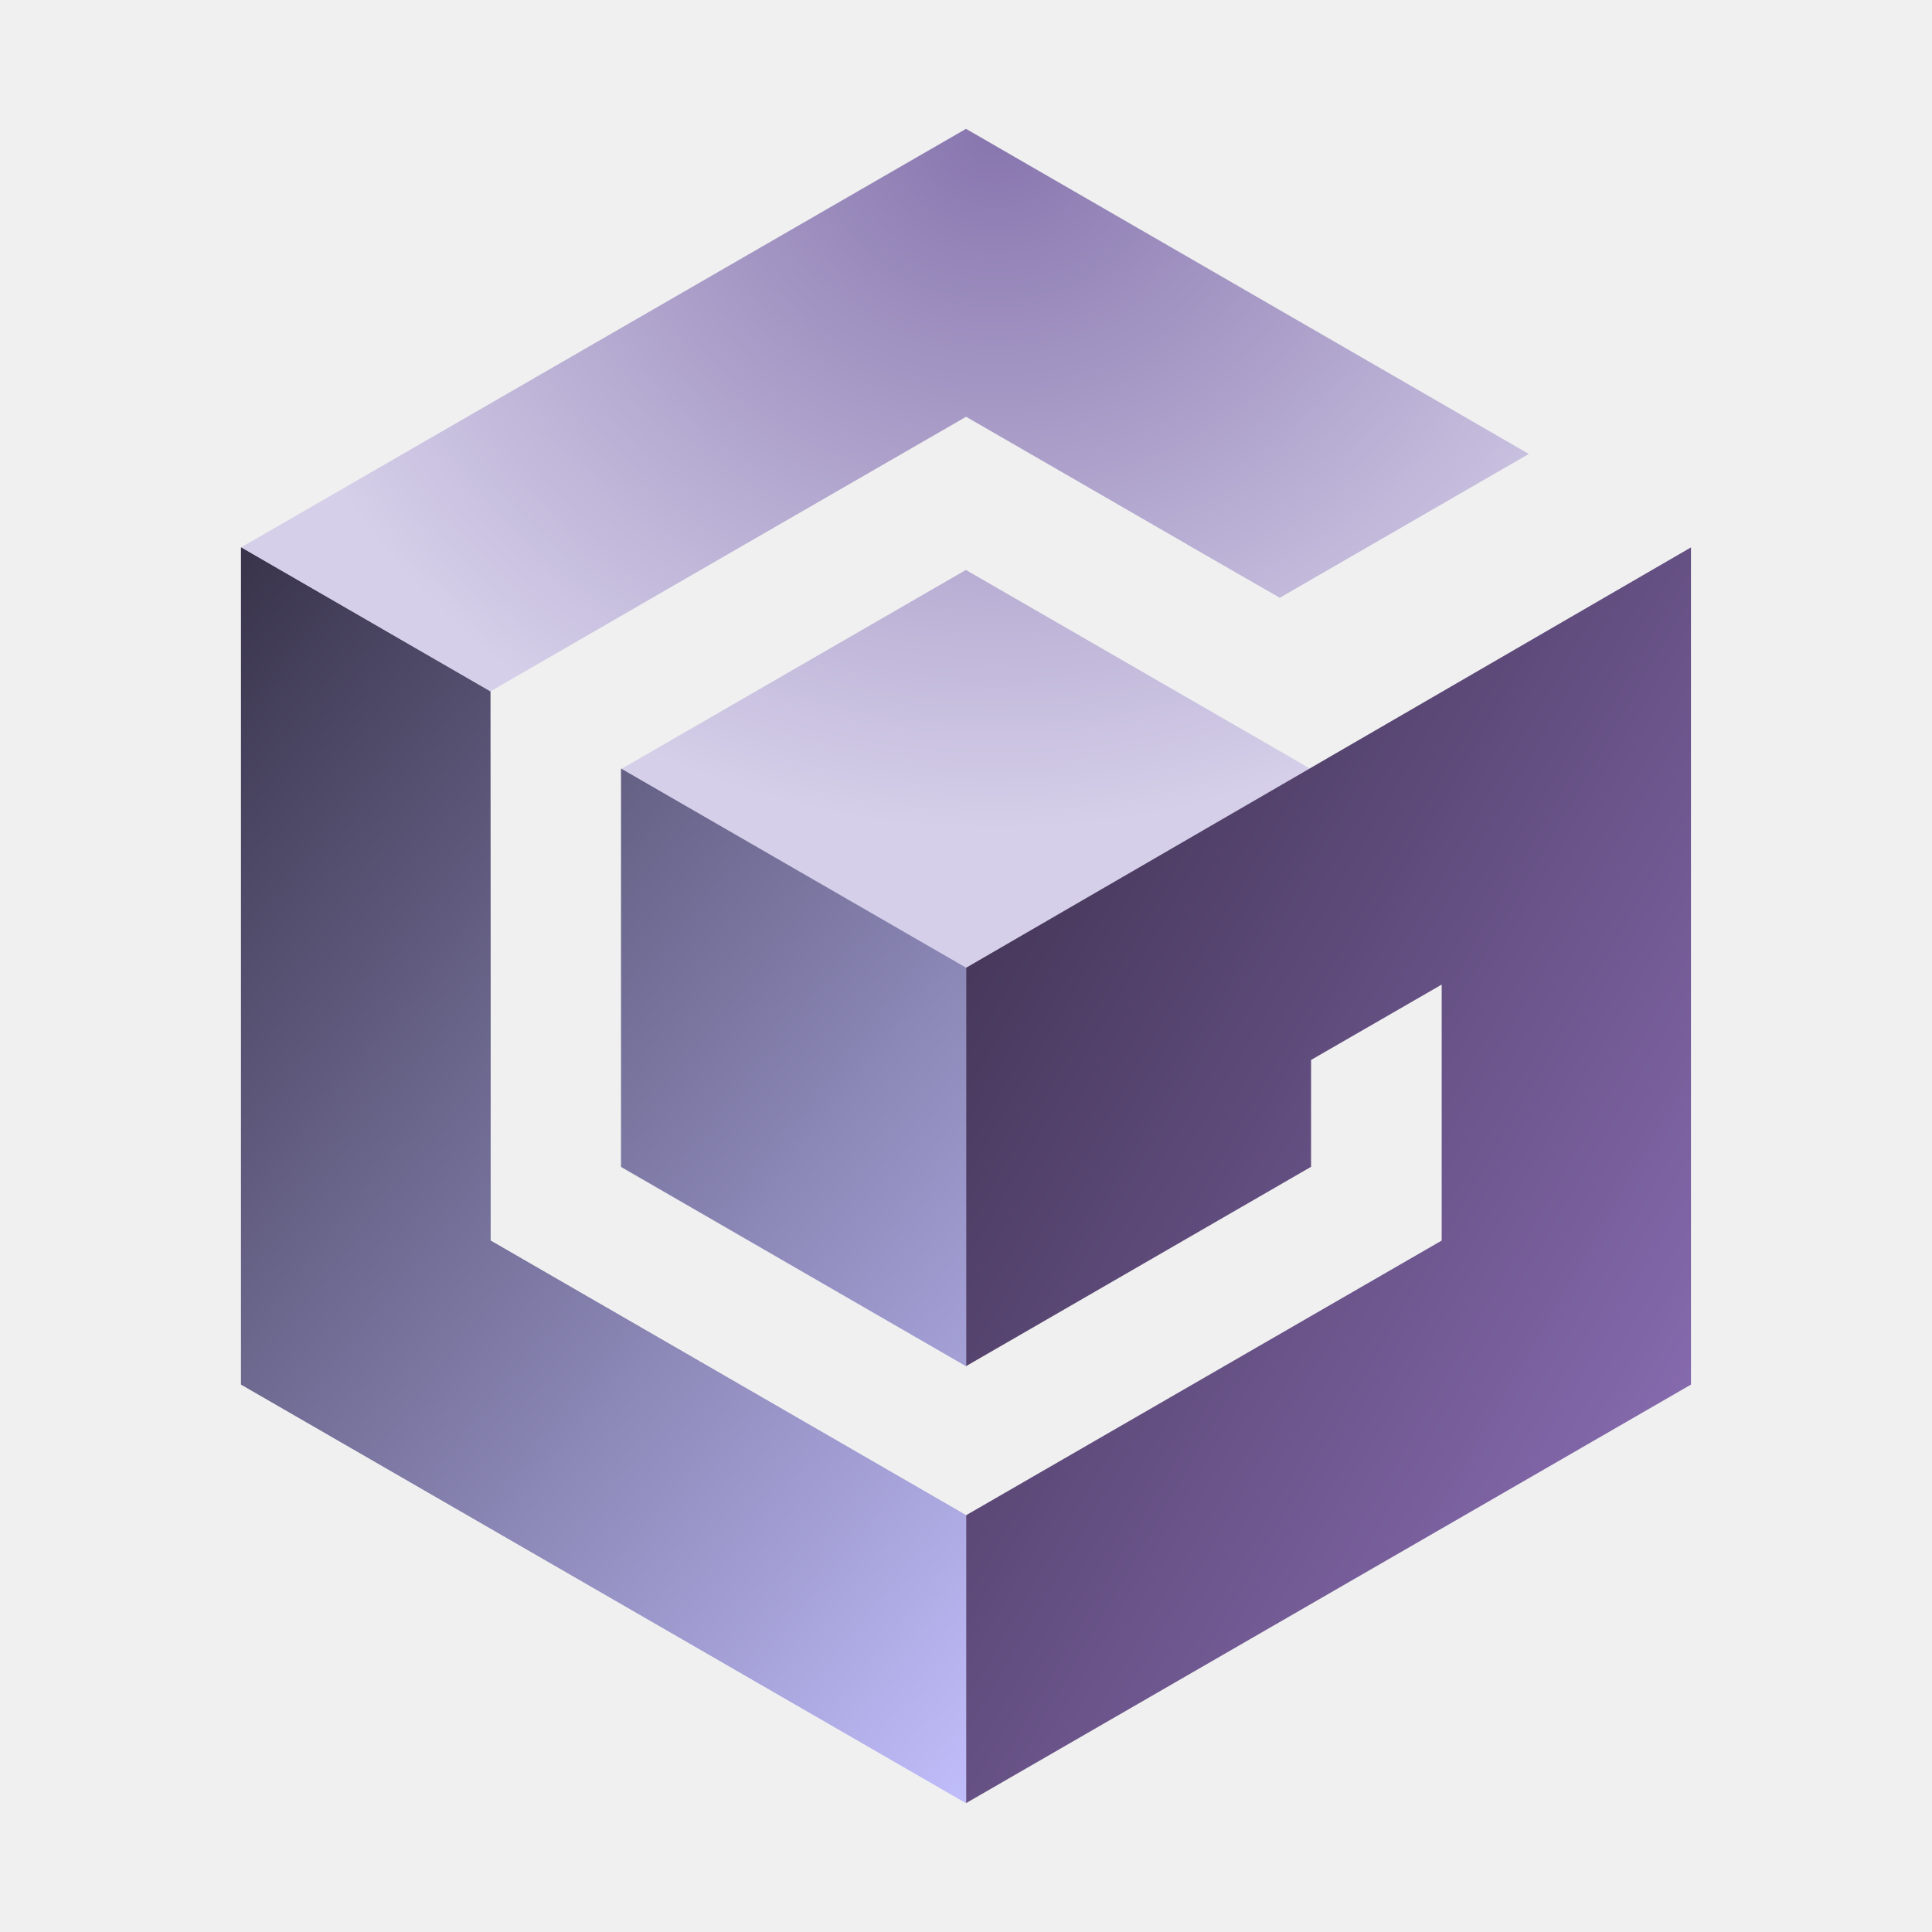
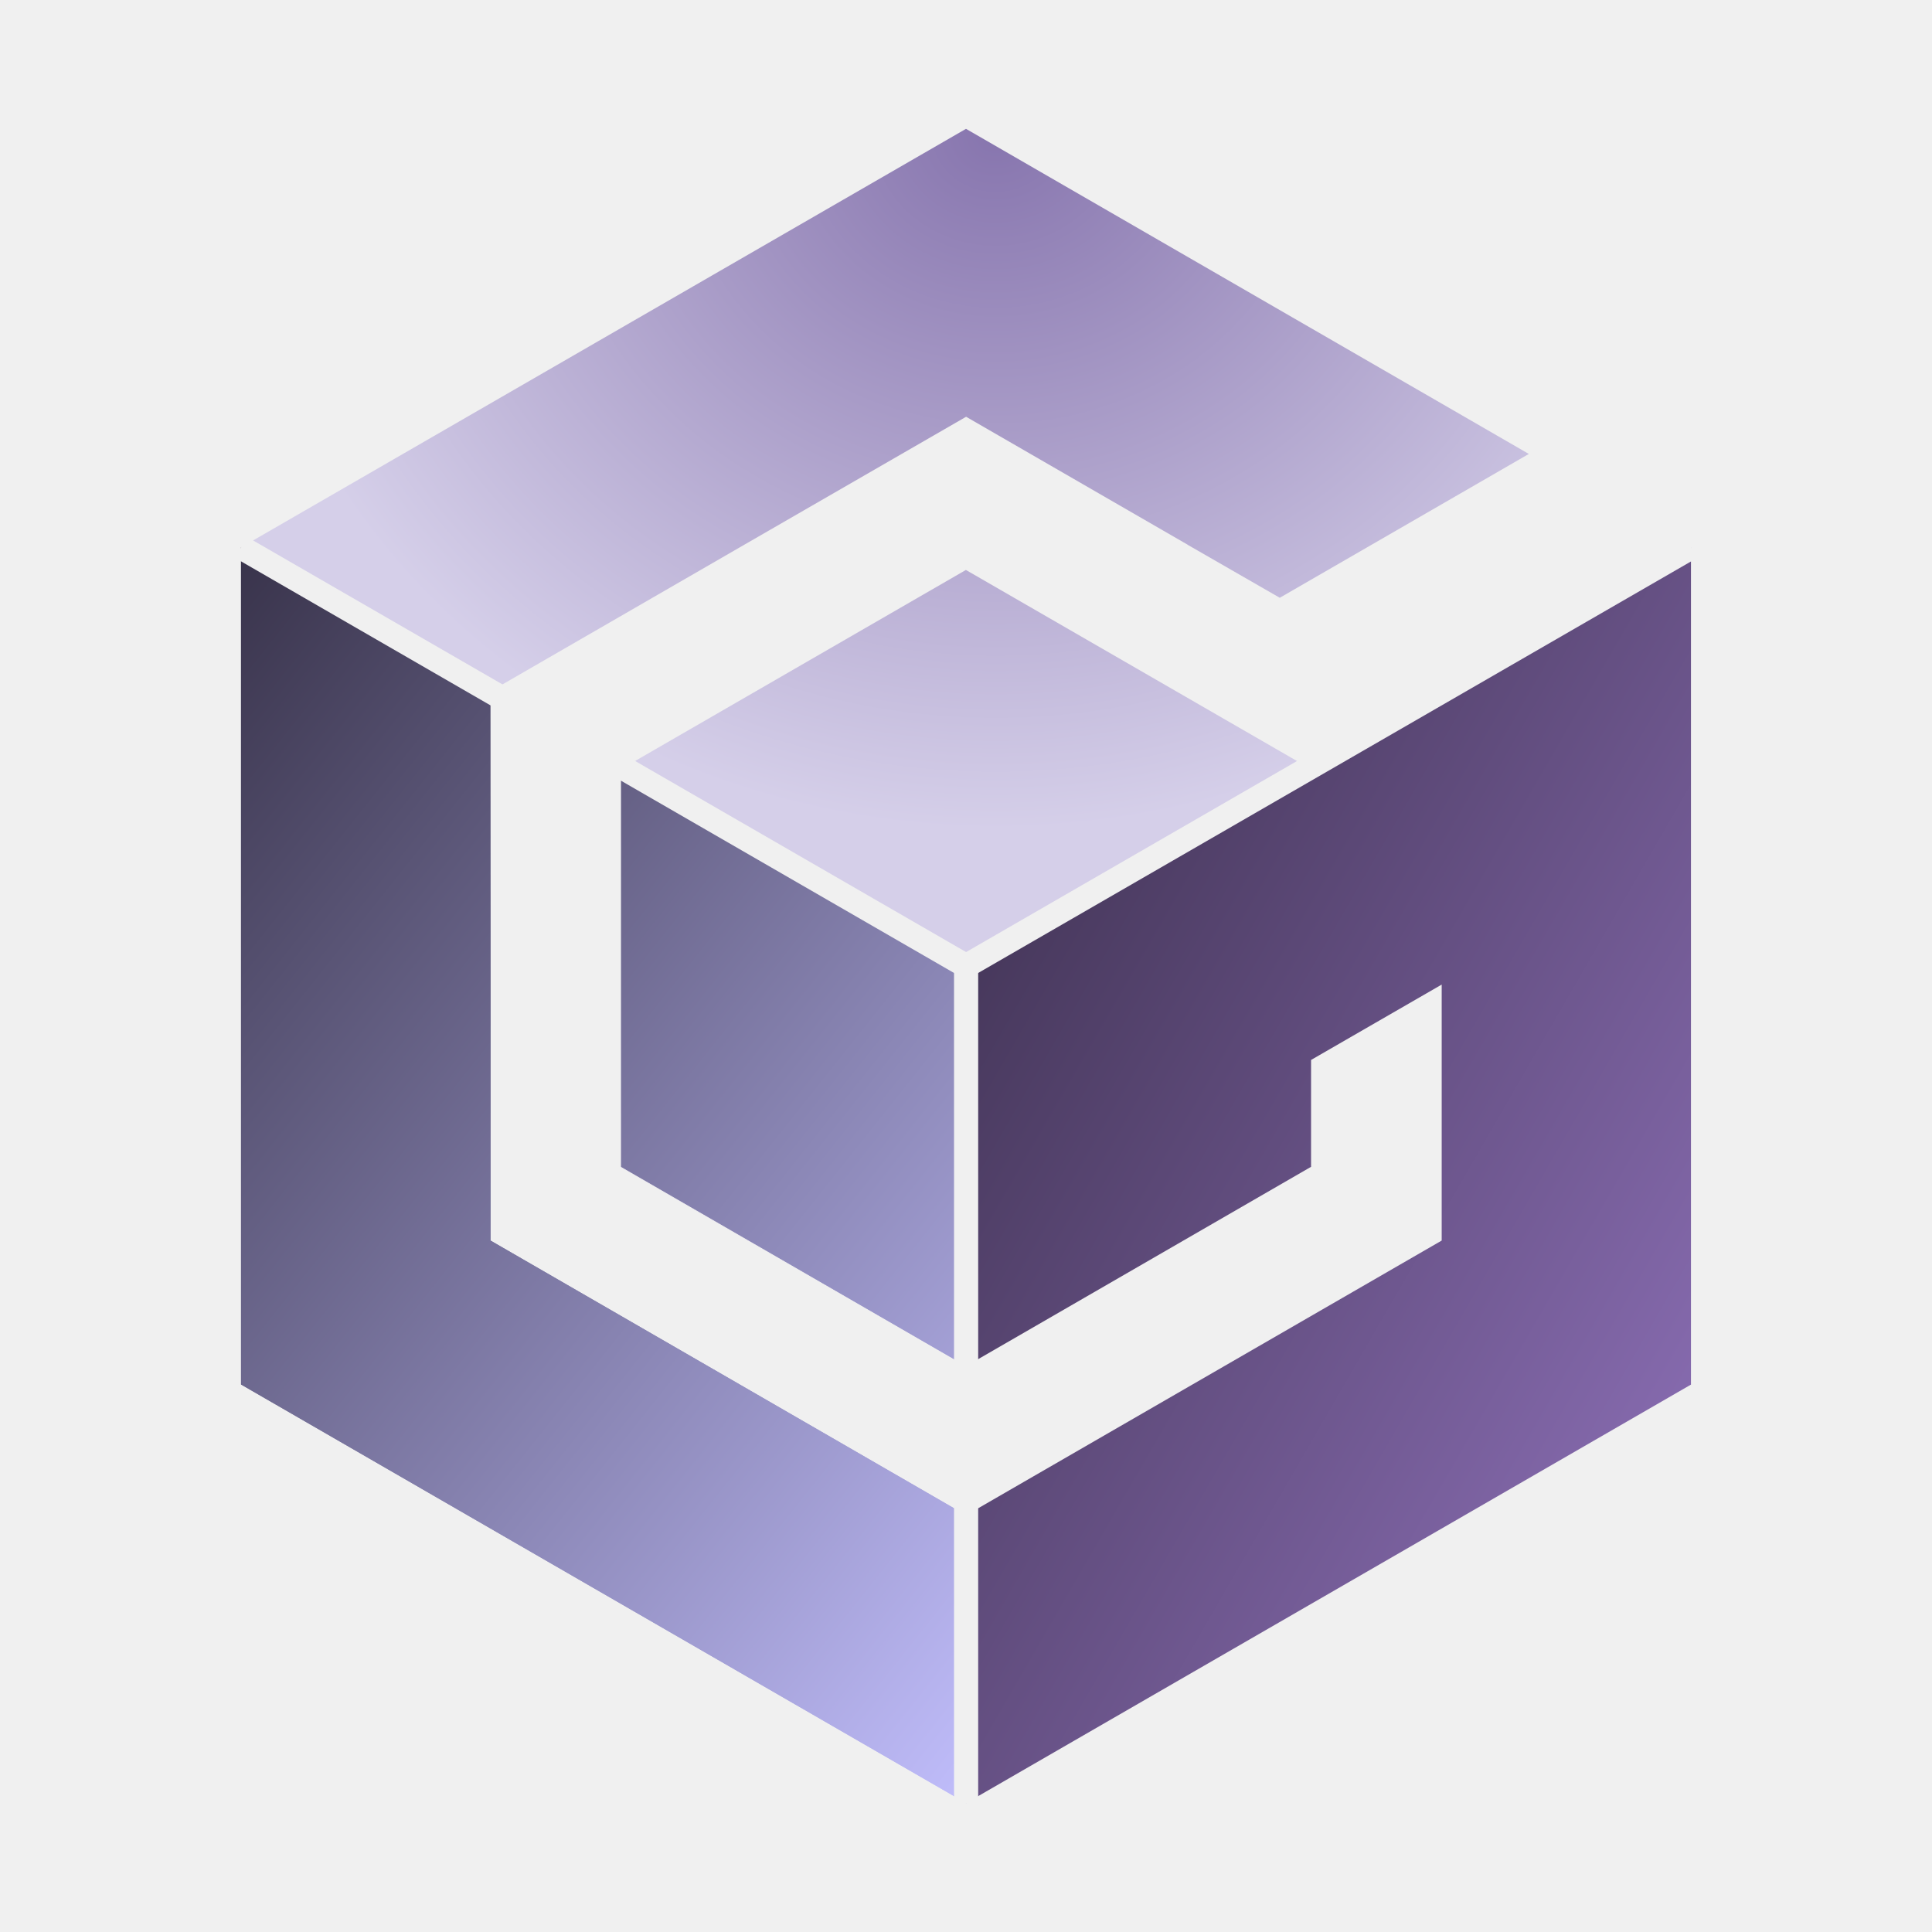
<svg xmlns="http://www.w3.org/2000/svg" xmlns:xlink="http://www.w3.org/1999/xlink" width="400" height="400" id="svg2" version="1.1">
  <defs id="defs4">
    <linearGradient id="linearGradient3230">
      <stop style="stop-color:#7e82c5;stop-opacity:1;" offset="0" id="stop3232" />
      <stop style="stop-color:#ffffff;stop-opacity:0;" offset="1" id="stop3234" />
    </linearGradient>
    <linearGradient id="linearGradient3106">
      <stop style="stop-color:#8775ae;stop-opacity:1;" offset="0" id="stop3108" />
      <stop style="stop-color:#d5cfe9;stop-opacity:1;" offset="1" id="stop3110" />
    </linearGradient>
    <linearGradient id="linearGradient3097">
      <stop style="stop-color:#211b2c;stop-opacity:1;" offset="0" id="stop3099" />
      <stop style="stop-color:#c0bdfb;stop-opacity:1;" offset="1" id="stop3101" />
    </linearGradient>
    <linearGradient id="linearGradient3088">
      <stop style="stop-color:#261e32;stop-opacity:1;" offset="0" id="stop3090" />
      <stop style="stop-color:#c3bbff;stop-opacity:1;" offset="1" id="stop3092" />
    </linearGradient>
    <linearGradient id="linearGradient3079">
      <stop style="stop-color:#2a2136;stop-opacity:1;" offset="0" id="stop3081" />
      <stop style="stop-color:#b38ee9;stop-opacity:1;" offset="1" id="stop3083" />
    </linearGradient>
    <linearGradient xlink:href="#linearGradient3079" id="linearGradient3085" x1="333.375" y1="319.258" x2="578.656" y2="460.871" gradientUnits="userSpaceOnUse" />
    <linearGradient xlink:href="#linearGradient3088" id="linearGradient3094" x1="244" y1="433.362" x2="386.438" y2="351.126" gradientUnits="userSpaceOnUse" />
    <linearGradient xlink:href="#linearGradient3097" id="linearGradient3103" x1="195.714" y1="322.362" x2="386.438" y2="474.188" gradientUnits="userSpaceOnUse" />
    <radialGradient xlink:href="#linearGradient3106" id="radialGradient3112" cx="391" cy="213.534" fx="391" fy="213.534" r="99.047" gradientTransform="matrix(-1.2564053e-7,1.080643,-1.186889,-1.3799317e-7,644.4411,-205.1692)" gradientUnits="userSpaceOnUse" />
    <linearGradient xlink:href="#linearGradient3097" id="linearGradient3127" gradientUnits="userSpaceOnUse" x1="195.714" y1="322.362" x2="386.438" y2="474.188" gradientTransform="translate(2.1875,0)" />
    <linearGradient xlink:href="#linearGradient3097" id="linearGradient3135" gradientUnits="userSpaceOnUse" x1="195.714" y1="322.362" x2="386.438" y2="474.188" gradientTransform="translate(-147.0782,-19.09188)" />
    <linearGradient xlink:href="#linearGradient3097" id="linearGradient3142" gradientUnits="userSpaceOnUse" gradientTransform="translate(2.1875,0)" x1="195.714" y1="322.362" x2="386.438" y2="474.188" />
    <linearGradient xlink:href="#linearGradient3097" id="linearGradient3145" gradientUnits="userSpaceOnUse" gradientTransform="translate(2e-6,2.2e-5)" x1="195.714" y1="322.362" x2="386.438" y2="474.188" />
    <radialGradient xlink:href="#linearGradient3106" id="radialGradient3151" gradientUnits="userSpaceOnUse" gradientTransform="matrix(-1.2564053e-7,1.080643,-1.186889,-1.3799317e-7,644.4411,-205.1031)" cx="391" cy="213.534" fx="391" fy="213.534" r="99.047" />
    <linearGradient xlink:href="#linearGradient3079" id="linearGradient3159" gradientUnits="userSpaceOnUse" x1="333.375" y1="319.258" x2="578.656" y2="460.871" gradientTransform="translate(0,4.9999999e-6)" />
    <linearGradient xlink:href="#linearGradient3097" id="linearGradient3166" gradientUnits="userSpaceOnUse" gradientTransform="translate(2e-6,2.2e-5)" x1="195.714" y1="322.362" x2="386.438" y2="474.188" />
    <linearGradient xlink:href="#linearGradient3097" id="linearGradient3176" gradientUnits="userSpaceOnUse" gradientTransform="translate(223.0312,193.1562)" x1="195.714" y1="322.362" x2="386.438" y2="474.188" />
    <radialGradient xlink:href="#linearGradient3106" id="radialGradient3178" gradientUnits="userSpaceOnUse" gradientTransform="matrix(-1.2564053e-7,1.080643,-1.186889,-1.3799317e-7,867.4724,-11.94693)" cx="391" cy="213.534" fx="391" fy="213.534" r="99.047" />
    <linearGradient xlink:href="#linearGradient3097" id="linearGradient3182" gradientUnits="userSpaceOnUse" gradientTransform="translate(223.0312,193.1562)" x1="195.714" y1="322.362" x2="386.438" y2="474.188" />
    <linearGradient xlink:href="#linearGradient3097" id="linearGradient3190" gradientUnits="userSpaceOnUse" gradientTransform="translate(2e-6,2.2e-5)" x1="195.714" y1="322.362" x2="386.438" y2="474.188" />
    <radialGradient xlink:href="#linearGradient3106" id="radialGradient3192" gradientUnits="userSpaceOnUse" gradientTransform="matrix(-1.2564053e-7,1.080643,-1.186889,-1.3799317e-7,644.4411,-205.1031)" cx="391" cy="213.534" fx="391" fy="213.534" r="99.047" />
    <linearGradient xlink:href="#linearGradient3079" id="linearGradient3194" gradientUnits="userSpaceOnUse" gradientTransform="translate(0,4.9999999e-6)" x1="333.375" y1="319.258" x2="578.656" y2="460.871" />
    <linearGradient xlink:href="#linearGradient3097" id="linearGradient3196" gradientUnits="userSpaceOnUse" gradientTransform="translate(2e-6,2.2e-5)" x1="195.714" y1="322.362" x2="386.438" y2="474.188" />
    <radialGradient xlink:href="#linearGradient3230" id="radialGradient3236" cx="42.138" cy="424.024" fx="42.138" fy="424.024" r="55.75" gradientTransform="matrix(-0.515242,-1.454478,1.936838,-0.6861158,-813.6973,789.3977)" gradientUnits="userSpaceOnUse" />
+     <mask id="edgeCutout" maskUnits="userSpaceOnUse" x="0" y="0" width="400" height="400">
+       <rect x="0" y="0" width="400" height="400" fill="#fff" />
+       <line x1="200.02" y1="200" x2="200.02" y2="373.31" stroke="#000" stroke-width="5" />
+       <line x1="200.02" y1="200" x2="49.91" y2="113.34" stroke="#000" stroke-width="5" />
+       <line x1="200.02" y1="200" x2="350.13" y2="113.34" stroke="#000" stroke-width="5" />
+     </mask>
  </defs>
  <namedview id="base" pagecolor="#ffffff" bordercolor="#666666" borderopacity="1.0" showgrid="false" />
-   <g id="layer1" transform="translate(0,-652.3622)">
-     <g id="g3184" transform="matrix(1.34596,0,0,1.34596,-320.1083,387.4383)">
-       <path style="fill:url(#linearGradient3190);fill-opacity:1;fill-rule:nonzero;stroke:none" d="m 274.906,281.031 0,128.75 0.031,0.031 111.5,64.375 0,-44.281 -39.062,-22.562 -34.094,-19.688 0,-39.375 0,-0.031 -0.031,-45.062 -38.344,-22.156 z m 58.469,34.031 0,61.25 53.062,30.656 0,-61.281 z" id="path3131" />
-       <path id="path3008" d="m 386.406,216.656 -111.5,64.375 38.344,22.156 39.062,-22.562 34.125,-19.688 34.094,19.688 0.031,0.031 14.125,8.125 38.312,-22.125 -86.562,-50 -0.031,0 z m 0,67.844 -53.031,30.625 53.062,30.625 0,-0.062 52.875,-30.656 L 386.406,284.5 z m -53.031,91.875 0,0.031 53.031,30.625 L 333.375,376.375 z" style="fill:url(#radialGradient3192);fill-opacity:1;fill-rule:nonzero;stroke:none" />
-       <path style="fill:url(#linearGradient3194);fill-opacity:1;fill-rule:nonzero;stroke:none" d="m 497.938,281.031 -111.5,64.656 0,0.562 0,60.719 53.062,-30.656 0,-16.438 20.094,-11.594 0,39.375 -73.156,42.25 0,44.281 111.5,-64.375 z" id="path3153" />
-       <path id="path3155" d="m 274.906,281.031 0,128.75 0.031,0.031 111.5,64.375 0,-44.281 -39.062,-22.562 -34.094,-19.688 0,-39.375 0,-0.031 -0.031,-45.062 -38.344,-22.156 z m 58.469,34.031 0,61.25 53.062,30.656 0,-61.281 z" style="fill:url(#linearGradient3196);fill-opacity:1;fill-rule:nonzero;stroke:none" />
+   <g mask="url(#edgeCutout)">
+     <g id="layer1" transform="translate(0,-652.3622)">
+       <g id="g3184" transform="matrix(1.34596,0,0,1.34596,-320.1083,387.4383)">
+         <path style="fill:url(#linearGradient3190);fill-opacity:1;fill-rule:nonzero;stroke:none" d="m 274.906,281.031 0,128.75 0.031,0.031 111.5,64.375 0,-44.281 -39.062,-22.562 -34.094,-19.688 0,-39.375 0,-0.031 -0.031,-45.062 -38.344,-22.156 z m 58.469,34.031 0,61.25 53.062,30.656 0,-61.281 z" id="path3131" />
+         <path id="path3008" d="m 386.406,216.656 -111.5,64.375 38.344,22.156 39.062,-22.562 34.125,-19.688 34.094,19.688 0.031,0.031 14.125,8.125 38.312,-22.125 -86.562,-50 -0.031,0 z m 0,67.844 -53.031,30.625 53.062,30.625 0,-0.062 52.875,-30.656 L 386.406,284.5 z m -53.031,91.875 0,0.031 53.031,30.625 L 333.375,376.375 z" style="fill:url(#radialGradient3192);fill-opacity:1;fill-rule:nonzero;stroke:none" />
+         <path style="fill:url(#linearGradient3194);fill-opacity:1;fill-rule:nonzero;stroke:none" d="m 497.938,281.031 -111.5,64.656 0,0.562 0,60.719 53.062,-30.656 0,-16.438 20.094,-11.594 0,39.375 -73.156,42.25 0,44.281 111.5,-64.375 z" id="path3153" />
+         <path id="path3155" d="m 274.906,281.031 0,128.75 0.031,0.031 111.5,64.375 0,-44.281 -39.062,-22.562 -34.094,-19.688 0,-39.375 0,-0.031 -0.031,-45.062 -38.344,-22.156 z m 58.469,34.031 0,61.25 53.062,30.656 0,-61.281 z" style="fill:url(#linearGradient3196);fill-opacity:1;fill-rule:nonzero;stroke:none" />
+       </g>
    </g>
  </g>
</svg>
